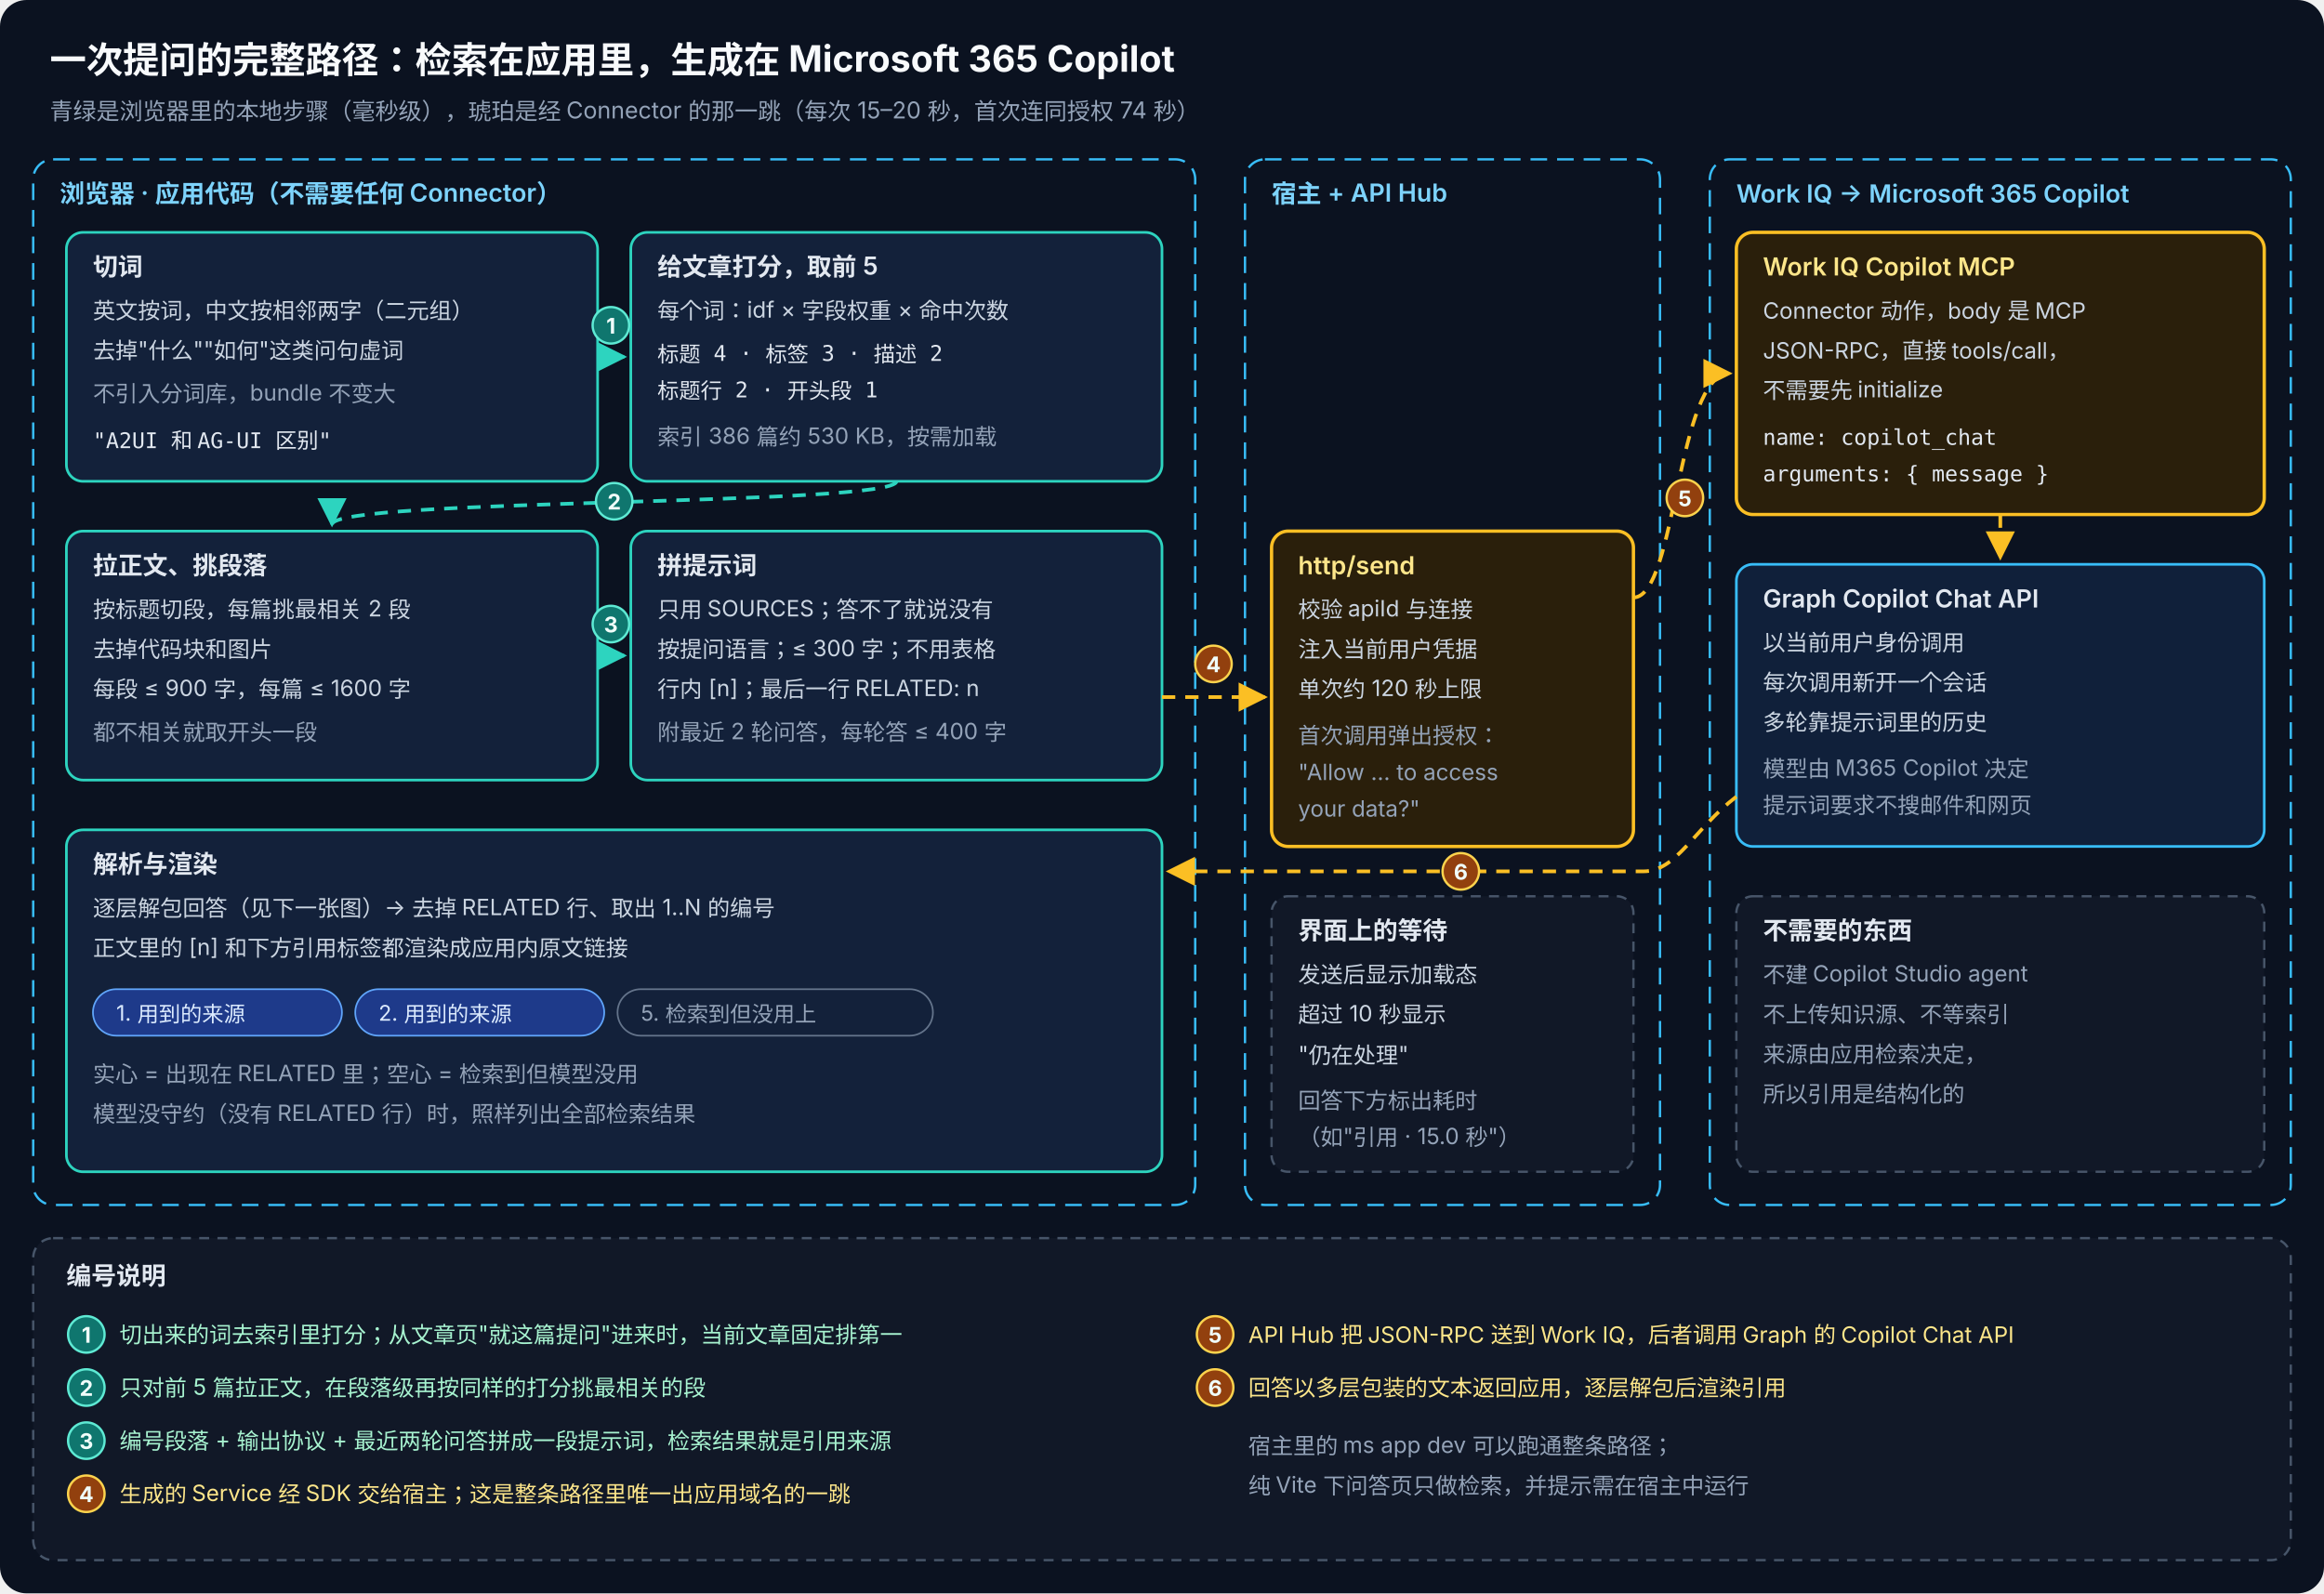
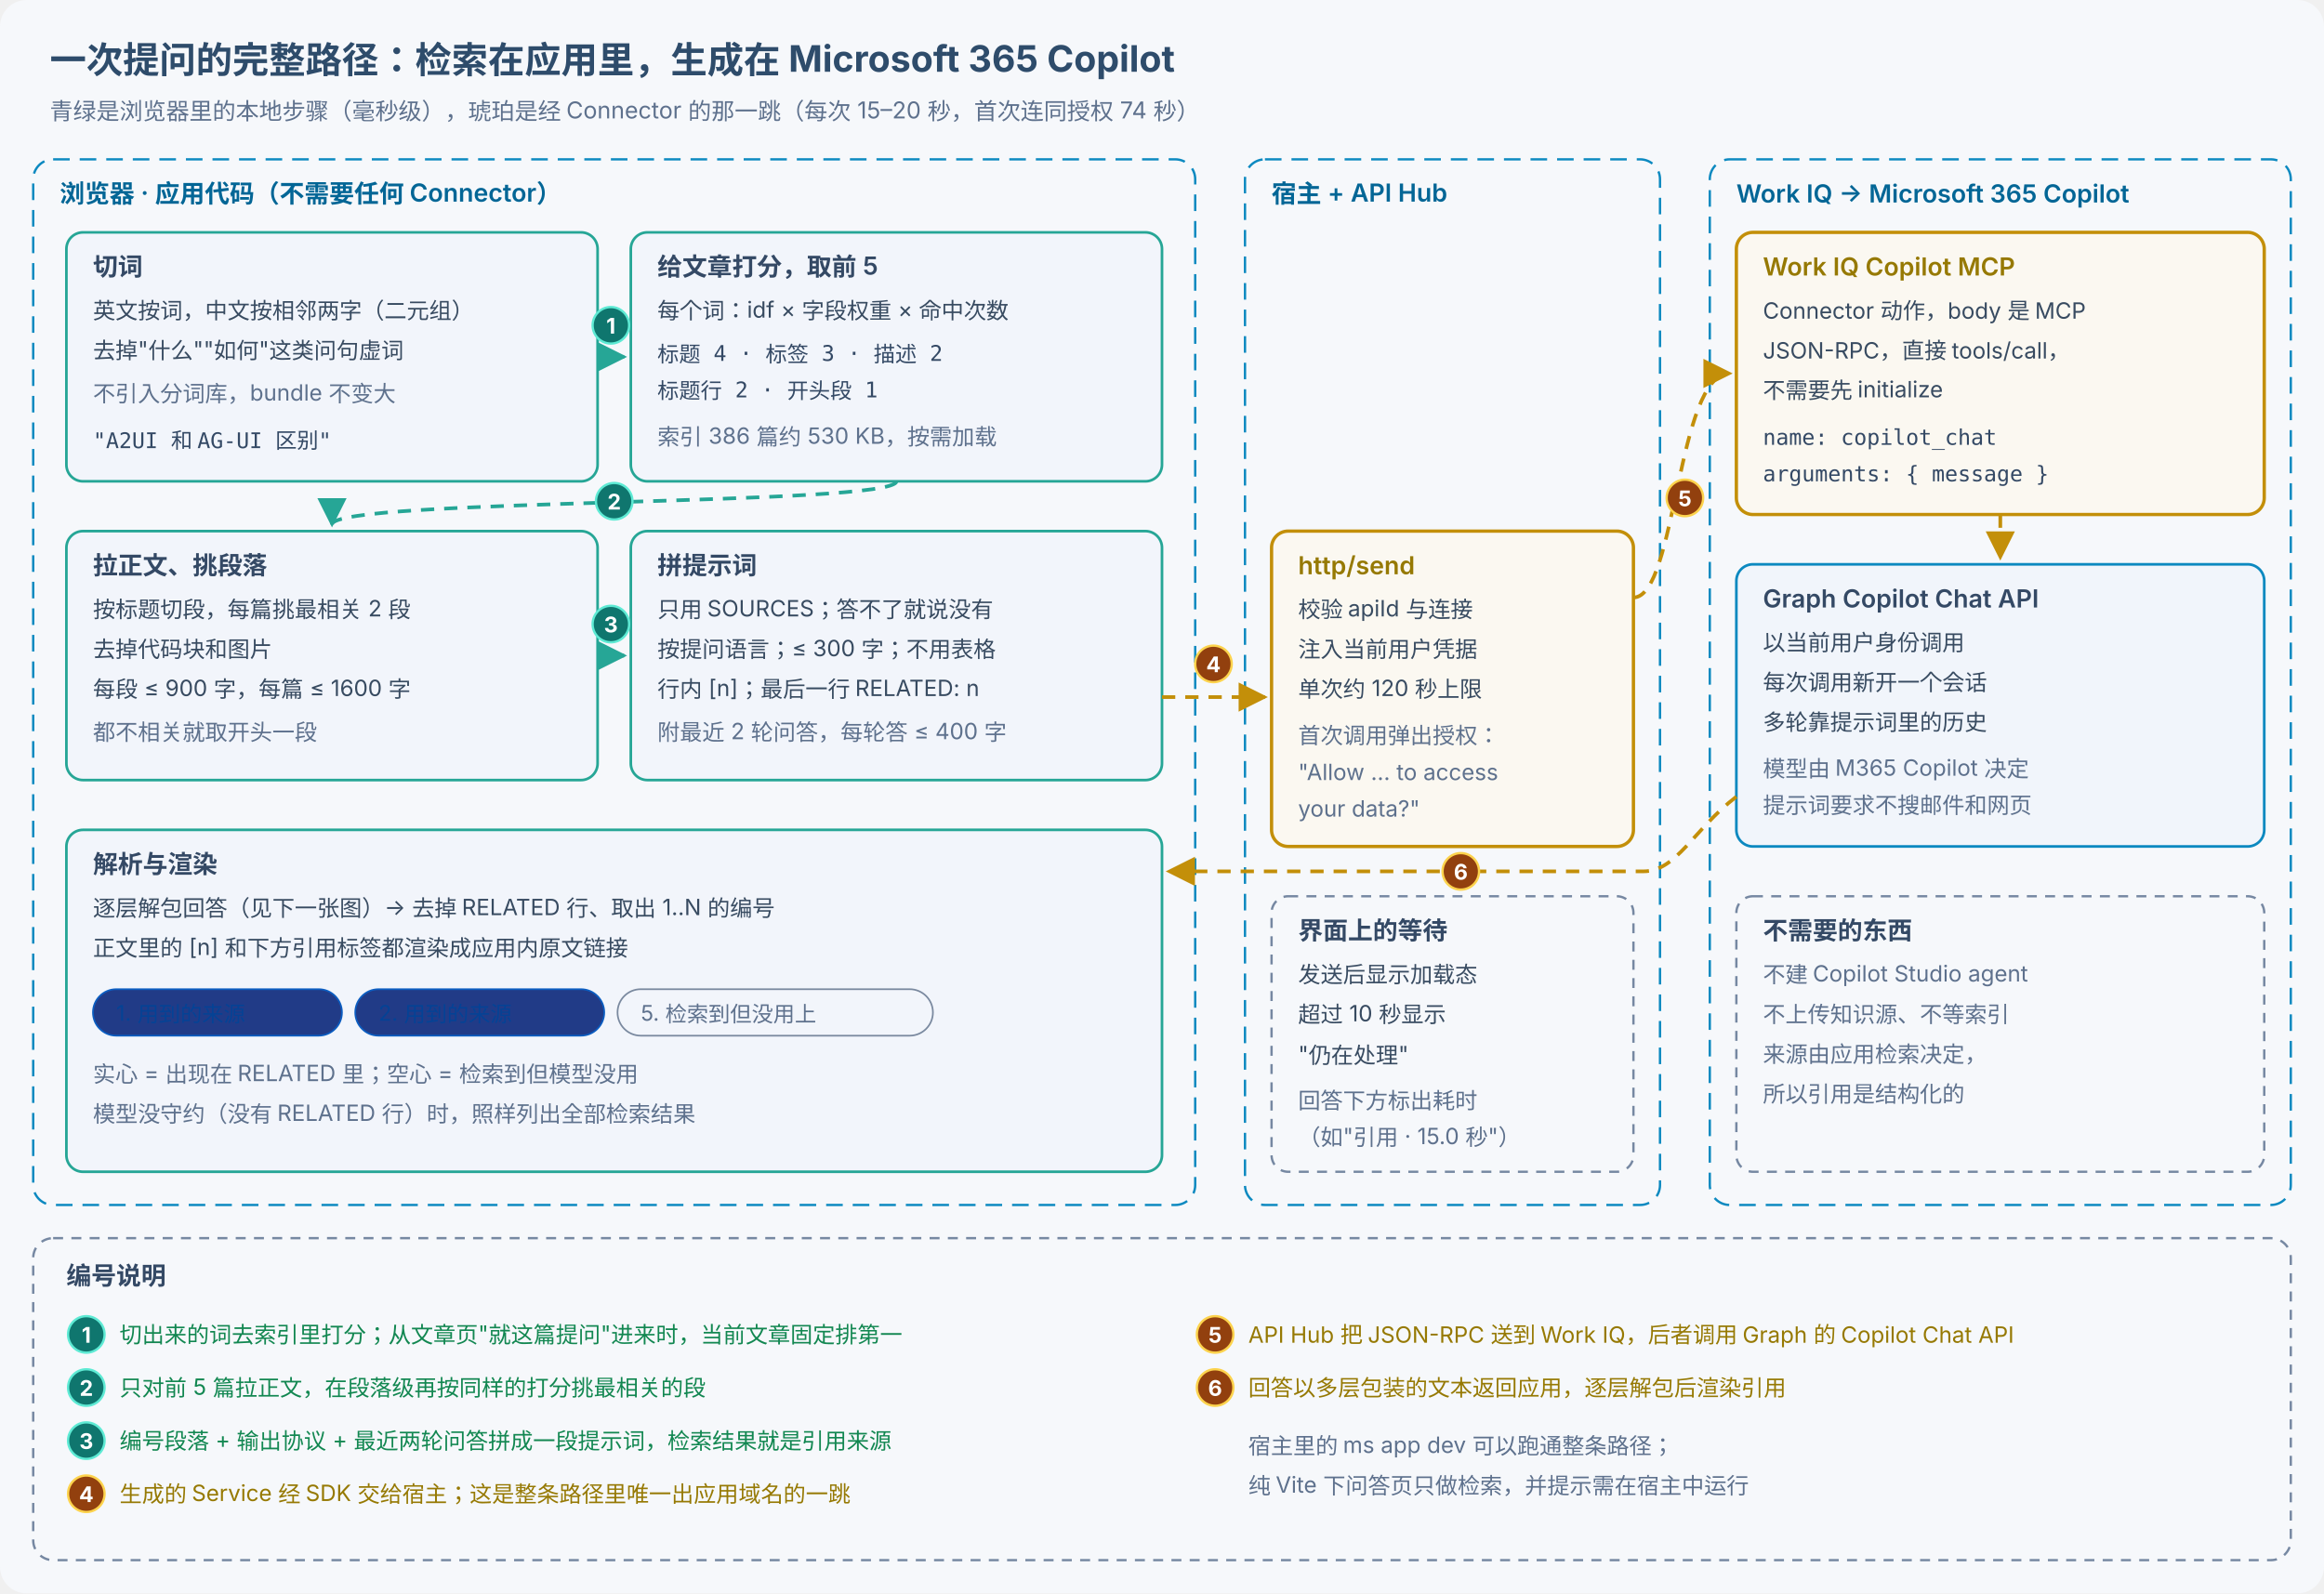
<svg xmlns="http://www.w3.org/2000/svg" viewBox="0 0 1400 960" width="1400" height="960" font-family="-apple-system, 'PingFang SC', 'Microsoft YaHei', 'Segoe UI', sans-serif">
  <defs>
    <marker id="arr" viewBox="0 0 10 10" refX="9" refY="5" markerWidth="8" markerHeight="8" orient="auto-start-reverse">
-       <path d="M0,0 L10,5 L0,10 z" fill="#2dd4bf" />
+       <path d="M0,0 L10,5 L0,10 z" fill="#26a696" />
    </marker>
    <marker id="arrAmber" viewBox="0 0 10 10" refX="9" refY="5" markerWidth="8" markerHeight="8" orient="auto-start-reverse">
-       <path d="M0,0 L10,5 L0,10 z" fill="#fbbf24" />
+       <path d="M0,0 L10,5 L0,10 z" fill="#c38f09" />
    </marker>
    <style>
-       .bg { fill: #0b1220; }
-       .box { fill: #13213a; stroke: #2dd4bf; stroke-width: 1.6; }
-       .boxBlue { fill: #10203a; stroke: #38bdf8; stroke-width: 1.6; }
-       .boxGray { fill: #111827; stroke: #475569; stroke-width: 1.4; stroke-dasharray: 6 5; }
-       .boxAmber { fill: #2a1f0b; stroke: #fbbf24; stroke-width: 2; animation: pulse 2.4s ease-in-out infinite; }
-       .zone { fill: none; stroke: #38bdf8; stroke-width: 1.4; stroke-dasharray: 10 6; }
-       .zl { fill: #7dd3fc; font-size: 15px; font-weight: 600; }
-       .h15 { fill: #e2e8f0; font-size: 15px; font-weight: 600; }
-       .hAmber { fill: #fde68a; font-size: 15px; font-weight: 600; }
-       .t { fill: #cbd5e1; font-size: 13.5px; }
-       .tGray { fill: #94a3b8; font-size: 13.5px; }
-       .tAmber { fill: #fcd34d; font-size: 13.5px; }
-       .mono { fill: #e2e8f0; font-size: 13px; font-family: Menlo, Consolas, monospace; }
-       .title { fill: #f8fafc; font-size: 22px; font-weight: 700; }
-       .sub { fill: #94a3b8; font-size: 14px; }
-       .flow { fill: none; stroke: #2dd4bf; stroke-width: 2.2; stroke-dasharray: 8 6; animation: dash 1.2s linear infinite; }
-       .flowAmber { fill: none; stroke: #fbbf24; stroke-width: 2.2; stroke-dasharray: 8 6; animation: dash 1.2s linear infinite; }
+       .bg { fill: #f6f8fb; }
+       .box { fill: #f2f5fb; stroke: #26a696; stroke-width: 1.6; }
+       .boxBlue { fill: #f1f5fb; stroke: #0c89c0; stroke-width: 1.6; }
+       .boxGray { fill: #f6f8fb; stroke: #7688a2; stroke-width: 1.4; stroke-dasharray: 6 5; }
+       .boxAmber { fill: #fbf8f1; stroke: #c38f09; stroke-width: 2; animation: pulse 2.4s ease-in-out infinite; }
+       .zone { fill: none; stroke: #0c89c0; stroke-width: 1.4; stroke-dasharray: 10 6; }
+       .zl { fill: #036696; font-size: 15px; font-weight: 600; }
+       .h15 { fill: #344965; font-size: 15px; font-weight: 600; }
+       .hAmber { fill: #967903; font-size: 15px; font-weight: 600; }
+       .t { fill: #384b61; font-size: 13.5px; }
+       .tGray { fill: #5e718d; font-size: 13.5px; }
+       .tAmber { fill: #c49808; font-size: 13.5px; }
+       .mono { fill: #344965; font-size: 13px; font-family: Menlo, Consolas, monospace; }
+       .title { fill: #2e4c6b; font-size: 22px; font-weight: 700; }
+       .sub { fill: #5e718d; font-size: 14px; }
+       .flow { fill: none; stroke: #26a696; stroke-width: 2.2; stroke-dasharray: 8 6; animation: dash 1.2s linear infinite; }
+       .flowAmber { fill: none; stroke: #c38f09; stroke-width: 2.2; stroke-dasharray: 8 6; animation: dash 1.2s linear infinite; }
      .badge { fill: #0f766e; stroke: #5eead4; stroke-width: 1.4; }
      .badgeAmber { fill: #92400e; stroke: #fcd34d; stroke-width: 1.4; }
-       .bn { fill: #f0fdfa; font-size: 13px; font-weight: 700; text-anchor: middle; }
-       .el { fill: #a7f3d0; font-size: 13.5px; }
-       .elA { fill: #fde68a; font-size: 13.5px; }
-       .chipS { fill: #1e3a8a; stroke: #60a5fa; }
-       .chipH { fill: none; stroke: #64748b; }
+       .bn { fill:#ffffff; font-size: 13px; font-weight: 700; text-anchor: middle; }
+       .el { fill: #128751; font-size: 13.5px; }
+       .elA { fill: #967903; font-size: 13.5px; }
+       .chipS { fill: #213b87; stroke: #0b5dc1; }
+       .chipH { fill: none; stroke: #7a899f; }
      @keyframes dash { to { stroke-dashoffset: -28; } }
      @keyframes pulse { 0%,100% { stroke-opacity: 1; } 50% { stroke-opacity: 0.35; } }
    </style>
  </defs>
  <rect class="bg" width="1400" height="960" rx="16" />
  <text class="title" x="30" y="44">一次提问的完整路径：检索在应用里，生成在 Microsoft 365 Copilot</text>
  <text class="sub" x="30" y="72">青绿是浏览器里的本地步骤（毫秒级），琥珀是经 Connector 的那一跳（每次 15–20 秒，首次连同授权 74 秒）</text>
  <rect class="zone" x="20" y="96" width="700" height="630" rx="12" />
  <text class="zl" x="36" y="122">浏览器 · 应用代码（不需要任何 Connector）</text>
  <rect class="box" x="40" y="140" width="320" height="150" rx="10" />
  <text class="h15" x="56" y="166">切词</text>
  <text class="t" x="56" y="192">英文按词，中文按相邻两字（二元组）</text>
  <text class="t" x="56" y="216">去掉"什么""如何"这类问句虚词</text>
  <text class="tGray" x="56" y="242">不引入分词库，bundle 不变大</text>
  <text class="mono" x="56" y="270">"A2UI 和 AG-UI 区别"</text>
  <rect class="box" x="380" y="140" width="320" height="150" rx="10" />
  <text class="h15" x="396" y="166">给文章打分，取前 5</text>
  <text class="t" x="396" y="192">每个词：idf × 字段权重 × 命中次数</text>
  <text class="mono" x="396" y="218">标题 4 · 标签 3 · 描述 2</text>
  <text class="mono" x="396" y="240">标题行 2 · 开头段 1</text>
  <text class="tGray" x="396" y="268">索引 386 篇约 530 KB，按需加载</text>
  <rect class="box" x="40" y="320" width="320" height="150" rx="10" />
  <text class="h15" x="56" y="346">拉正文、挑段落</text>
  <text class="t" x="56" y="372">按标题切段，每篇挑最相关 2 段</text>
  <text class="t" x="56" y="396">去掉代码块和图片</text>
  <text class="t" x="56" y="420">每段 ≤ 900 字，每篇 ≤ 1600 字</text>
  <text class="tGray" x="56" y="446">都不相关就取开头一段</text>
  <rect class="box" x="380" y="320" width="320" height="150" rx="10" />
  <text class="h15" x="396" y="346">拼提示词</text>
  <text class="t" x="396" y="372">只用 SOURCES；答不了就说没有</text>
  <text class="t" x="396" y="396">按提问语言；≤ 300 字；不用表格</text>
  <text class="t" x="396" y="420">行内 [n]；最后一行 RELATED: n</text>
  <text class="tGray" x="396" y="446">附最近 2 轮问答，每轮答 ≤ 400 字</text>
  <rect class="box" x="40" y="500" width="660" height="206" rx="10" />
  <text class="h15" x="56" y="526">解析与渲染</text>
  <text class="t" x="56" y="552">逐层解包回答（见下一张图）→ 去掉 RELATED 行、取出 1..N 的编号</text>
  <text class="t" x="56" y="576">正文里的 [n] 和下方引用标签都渲染成应用内原文链接</text>
  <rect class="chipS" x="56" y="596" width="150" height="28" rx="14" />
-   <text x="70" y="615" fill="#dbeafe" font-size="13px">1. 用到的来源</text>
+   <text x="70" y="615" fill="#044295" font-size="13px">1. 用到的来源</text>
  <rect class="chipS" x="214" y="596" width="150" height="28" rx="14" />
-   <text x="228" y="615" fill="#dbeafe" font-size="13px">2. 用到的来源</text>
+   <text x="228" y="615" fill="#044295" font-size="13px">2. 用到的来源</text>
  <rect class="chipH" x="372" y="596" width="190" height="28" rx="14" />
-   <text x="386" y="615" fill="#94a3b8" font-size="13px">5. 检索到但没用上</text>
+   <text x="386" y="615" fill="#5e718d" font-size="13px">5. 检索到但没用上</text>
  <text class="tGray" x="56" y="652">实心 = 出现在 RELATED 里；空心 = 检索到但模型没用</text>
  <text class="tGray" x="56" y="676">模型没守约（没有 RELATED 行）时，照样列出全部检索结果</text>
  <path class="flow" d="M360,215 L376,215" marker-end="url(#arr)" />
  <circle class="badge" cx="368" cy="196" r="11" />
  <text class="bn" x="368" y="201">1</text>
  <path class="flow" d="M540,290 C540,305 200,300 200,316" marker-end="url(#arr)" />
  <circle class="badge" cx="370" cy="302" r="11" />
  <text class="bn" x="370" y="307">2</text>
  <path class="flow" d="M360,395 L376,395" marker-end="url(#arr)" />
  <circle class="badge" cx="368" cy="376" r="11" />
  <text class="bn" x="368" y="381">3</text>
  <rect class="zone" x="750" y="96" width="250" height="630" rx="12" />
  <text class="zl" x="766" y="122">宿主 + API Hub</text>
  <rect class="boxAmber" x="766" y="320" width="218" height="190" rx="10" />
  <text class="hAmber" x="782" y="346">http/send</text>
  <text class="t" x="782" y="372">校验 apiId 与连接</text>
  <text class="t" x="782" y="396">注入当前用户凭据</text>
  <text class="t" x="782" y="420">单次约 120 秒上限</text>
  <text class="tGray" x="782" y="448">首次调用弹出授权：</text>
  <text class="tGray" x="782" y="470">"Allow … to access</text>
  <text class="tGray" x="782" y="492">your data?"</text>
  <rect class="boxGray" x="766" y="540" width="218" height="166" rx="10" />
  <text class="h15" x="782" y="566">界面上的等待</text>
  <text class="t" x="782" y="592">发送后显示加载态</text>
  <text class="t" x="782" y="616">超过 10 秒显示</text>
  <text class="t" x="782" y="640">"仍在处理"</text>
  <text class="tGray" x="782" y="668">回答下方标出耗时</text>
  <text class="tGray" x="782" y="690">（如"引用 · 15.0 秒"）</text>
  <rect class="zone" x="1030" y="96" width="350" height="630" rx="12" />
  <text class="zl" x="1046" y="122">Work IQ → Microsoft 365 Copilot</text>
  <rect class="boxAmber" x="1046" y="140" width="318" height="170" rx="10" />
  <text class="hAmber" x="1062" y="166">Work IQ Copilot MCP</text>
  <text class="t" x="1062" y="192">Connector 动作，body 是 MCP</text>
  <text class="t" x="1062" y="216">JSON-RPC，直接 tools/call，</text>
  <text class="t" x="1062" y="240">不需要先 initialize</text>
  <text class="mono" x="1062" y="268">name: copilot_chat</text>
  <text class="mono" x="1062" y="290">arguments: { message }</text>
  <rect class="boxBlue" x="1046" y="340" width="318" height="170" rx="10" />
  <text class="h15" x="1062" y="366">Graph Copilot Chat API</text>
  <text class="t" x="1062" y="392">以当前用户身份调用</text>
  <text class="t" x="1062" y="416">每次调用新开一个会话</text>
  <text class="t" x="1062" y="440">多轮靠提示词里的历史</text>
  <text class="tGray" x="1062" y="468">模型由 M365 Copilot 决定</text>
  <text class="tGray" x="1062" y="490">提示词要求不搜邮件和网页</text>
  <rect class="boxGray" x="1046" y="540" width="318" height="166" rx="10" />
  <text class="h15" x="1062" y="566">不需要的东西</text>
  <text class="tGray" x="1062" y="592">不建 Copilot Studio agent</text>
  <text class="tGray" x="1062" y="616">不上传知识源、不等索引</text>
  <text class="tGray" x="1062" y="640">来源由应用检索决定，</text>
  <text class="tGray" x="1062" y="664">所以引用是结构化的</text>
  <path class="flowAmber" d="M700,420 L762,420" marker-end="url(#arrAmber)" />
  <circle class="badgeAmber" cx="731" cy="400" r="11" />
  <text class="bn" x="731" y="405">4</text>
  <path class="flowAmber" d="M984,360 C1010,360 1010,225 1042,225" marker-end="url(#arrAmber)" />
  <circle class="badgeAmber" cx="1015" cy="300" r="11" />
  <text class="bn" x="1015" y="305">5</text>
  <path class="flowAmber" d="M1205,310 L1205,336" marker-end="url(#arrAmber)" />
  <path class="flowAmber" d="M1046,480 C1020,500 1010,525 990,525 L704,525" marker-end="url(#arrAmber)" />
  <circle class="badgeAmber" cx="880" cy="525" r="11" />
  <text class="bn" x="880" y="530">6</text>
  <rect class="boxGray" x="20" y="746" width="1360" height="194" rx="12" />
  <text class="h15" x="40" y="774">编号说明</text>
  <circle class="badge" cx="52" cy="804" r="11" />
  <text class="bn" x="52" y="809">1</text>
  <text class="el" x="72" y="809">切出来的词去索引里打分；从文章页"就这篇提问"进来时，当前文章固定排第一</text>
  <circle class="badge" cx="52" cy="836" r="11" />
  <text class="bn" x="52" y="841">2</text>
  <text class="el" x="72" y="841">只对前 5 篇拉正文，在段落级再按同样的打分挑最相关的段</text>
  <circle class="badge" cx="52" cy="868" r="11" />
  <text class="bn" x="52" y="873">3</text>
  <text class="el" x="72" y="873">编号段落 + 输出协议 + 最近两轮问答拼成一段提示词，检索结果就是引用来源</text>
  <circle class="badgeAmber" cx="52" cy="900" r="11" />
  <text class="bn" x="52" y="905">4</text>
  <text class="elA" x="72" y="905">生成的 Service 经 SDK 交给宿主；这是整条路径里唯一出应用域名的一跳</text>
  <circle class="badgeAmber" cx="732" cy="804" r="11" />
  <text class="bn" x="732" y="809">5</text>
  <text class="elA" x="752" y="809">API Hub 把 JSON-RPC 送到 Work IQ，后者调用 Graph 的 Copilot Chat API</text>
  <circle class="badgeAmber" cx="732" cy="836" r="11" />
  <text class="bn" x="732" y="841">6</text>
  <text class="elA" x="752" y="841">回答以多层包装的文本返回应用，逐层解包后渲染引用</text>
  <text class="tGray" x="752" y="876">宿主里的 ms app dev 可以跑通整条路径；</text>
  <text class="tGray" x="752" y="900">纯 Vite 下问答页只做检索，并提示需在宿主中运行</text>
</svg>
